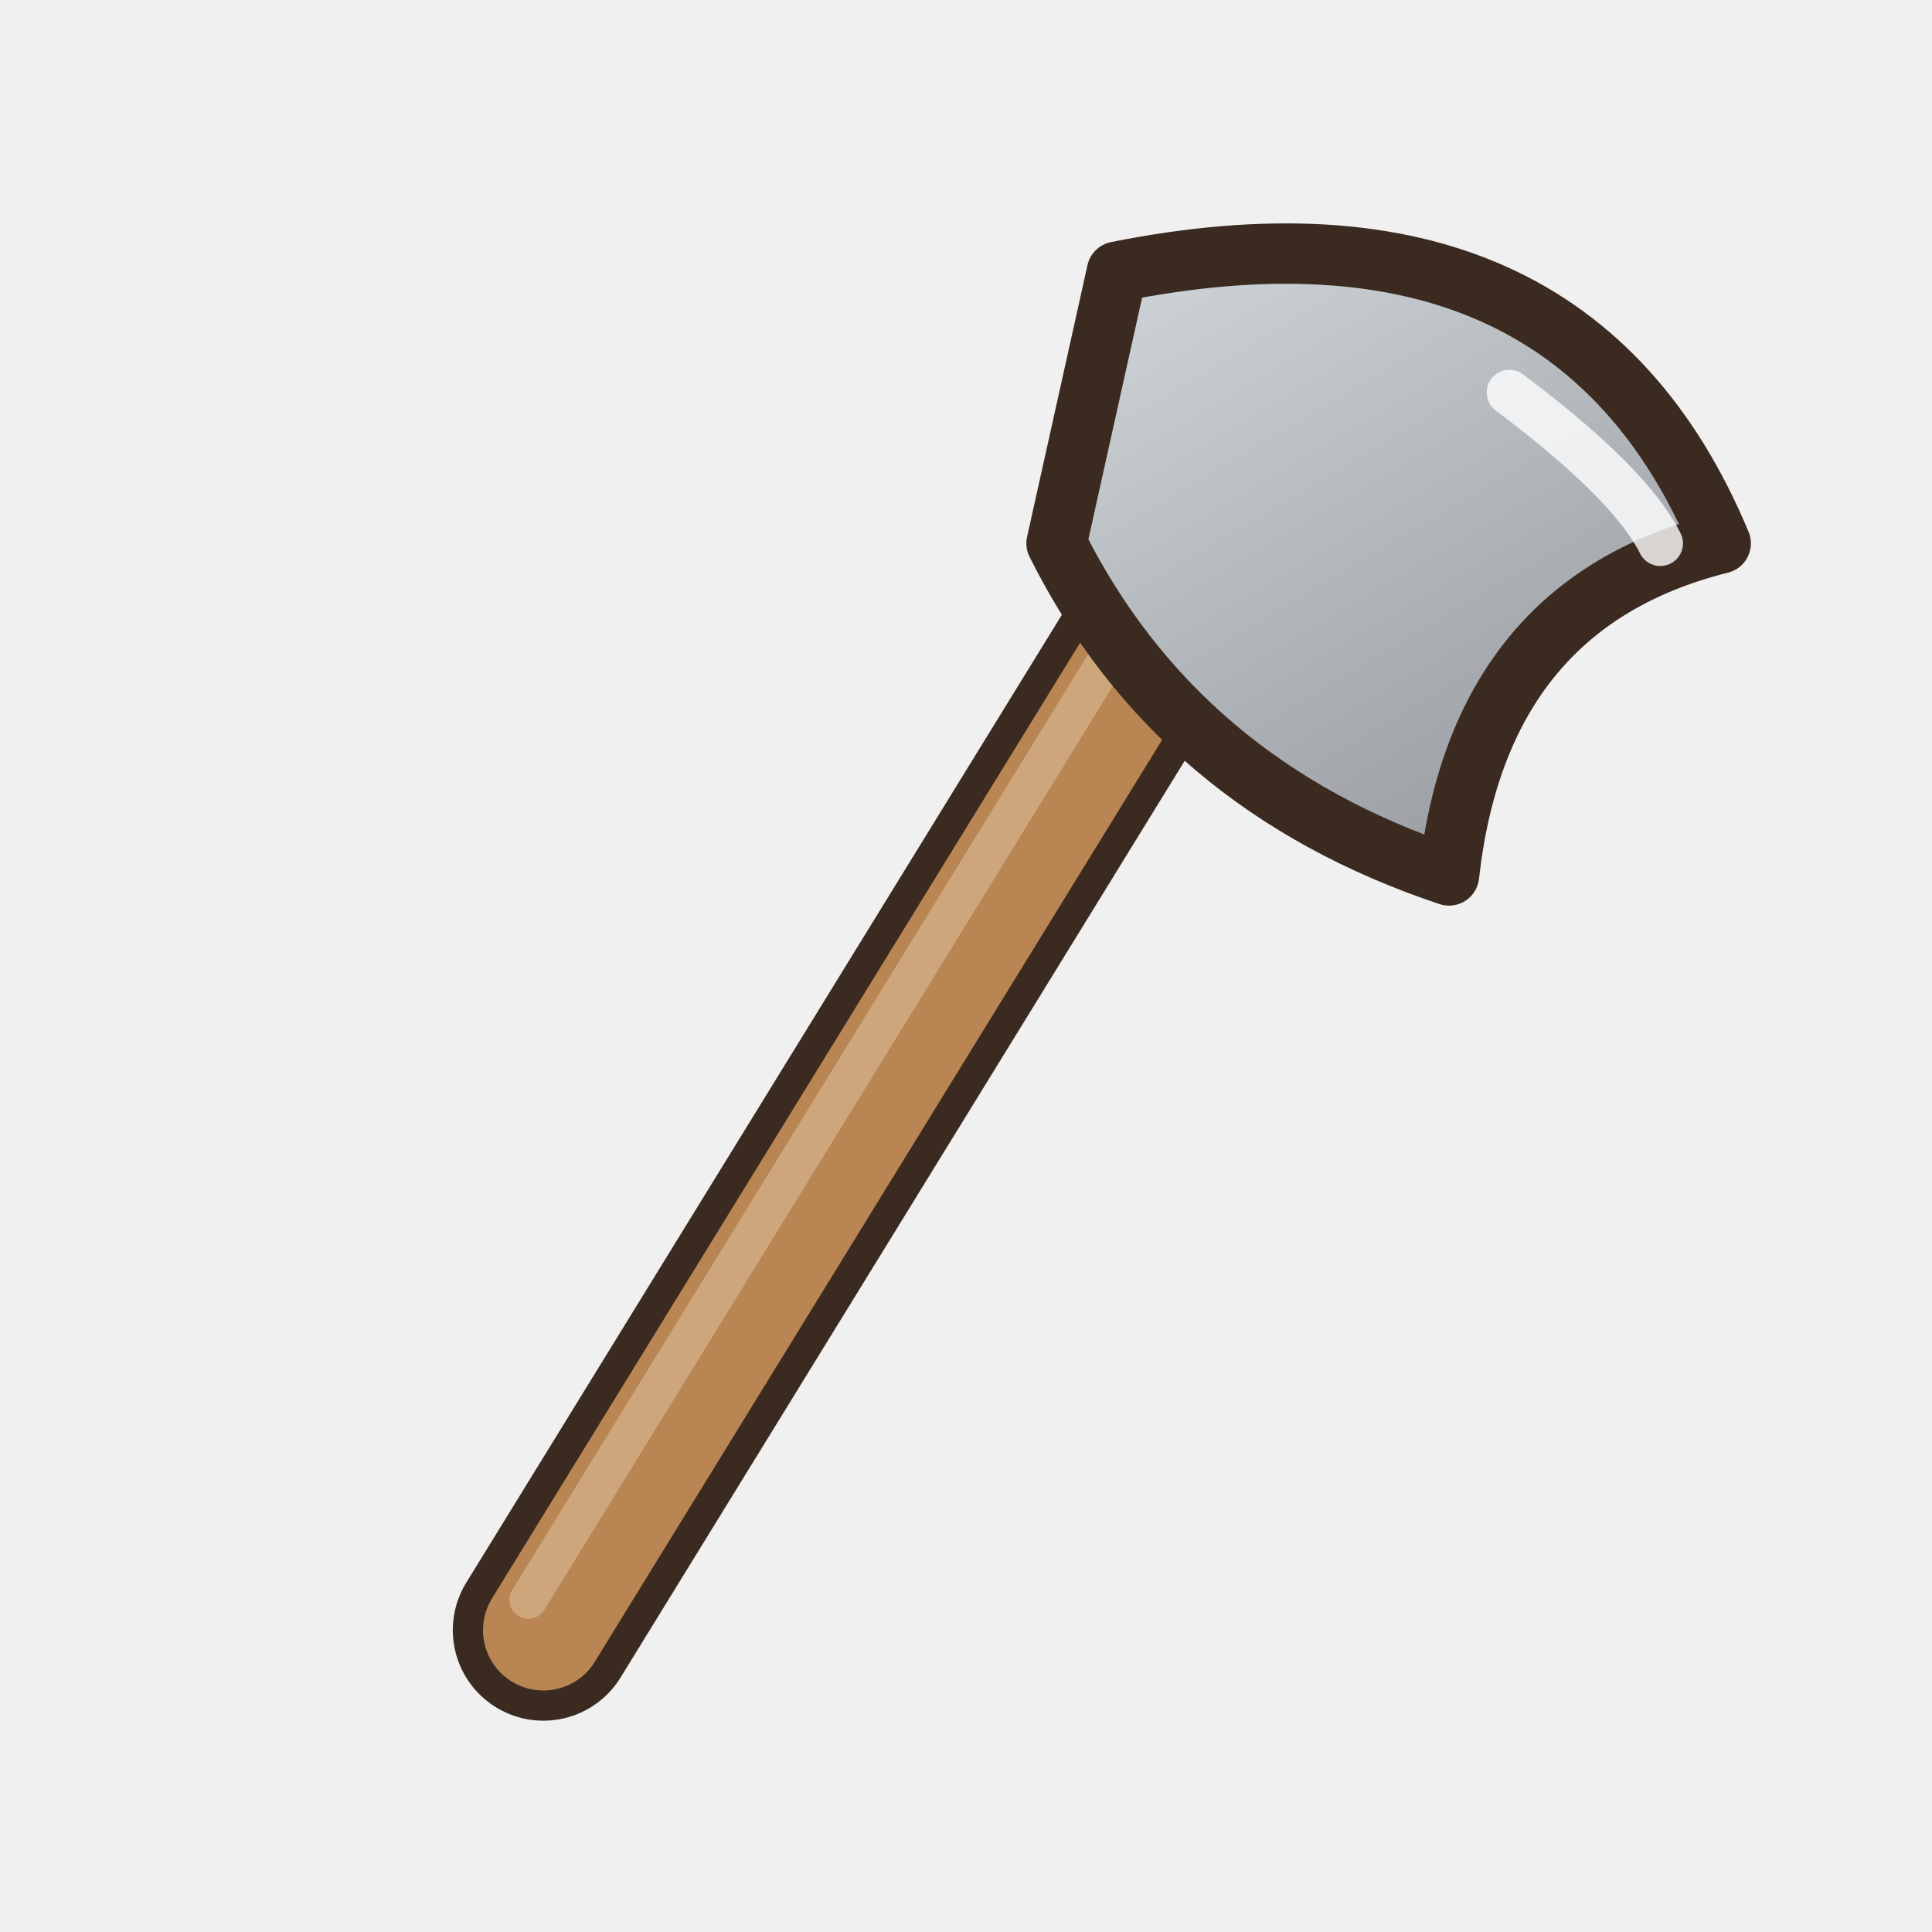
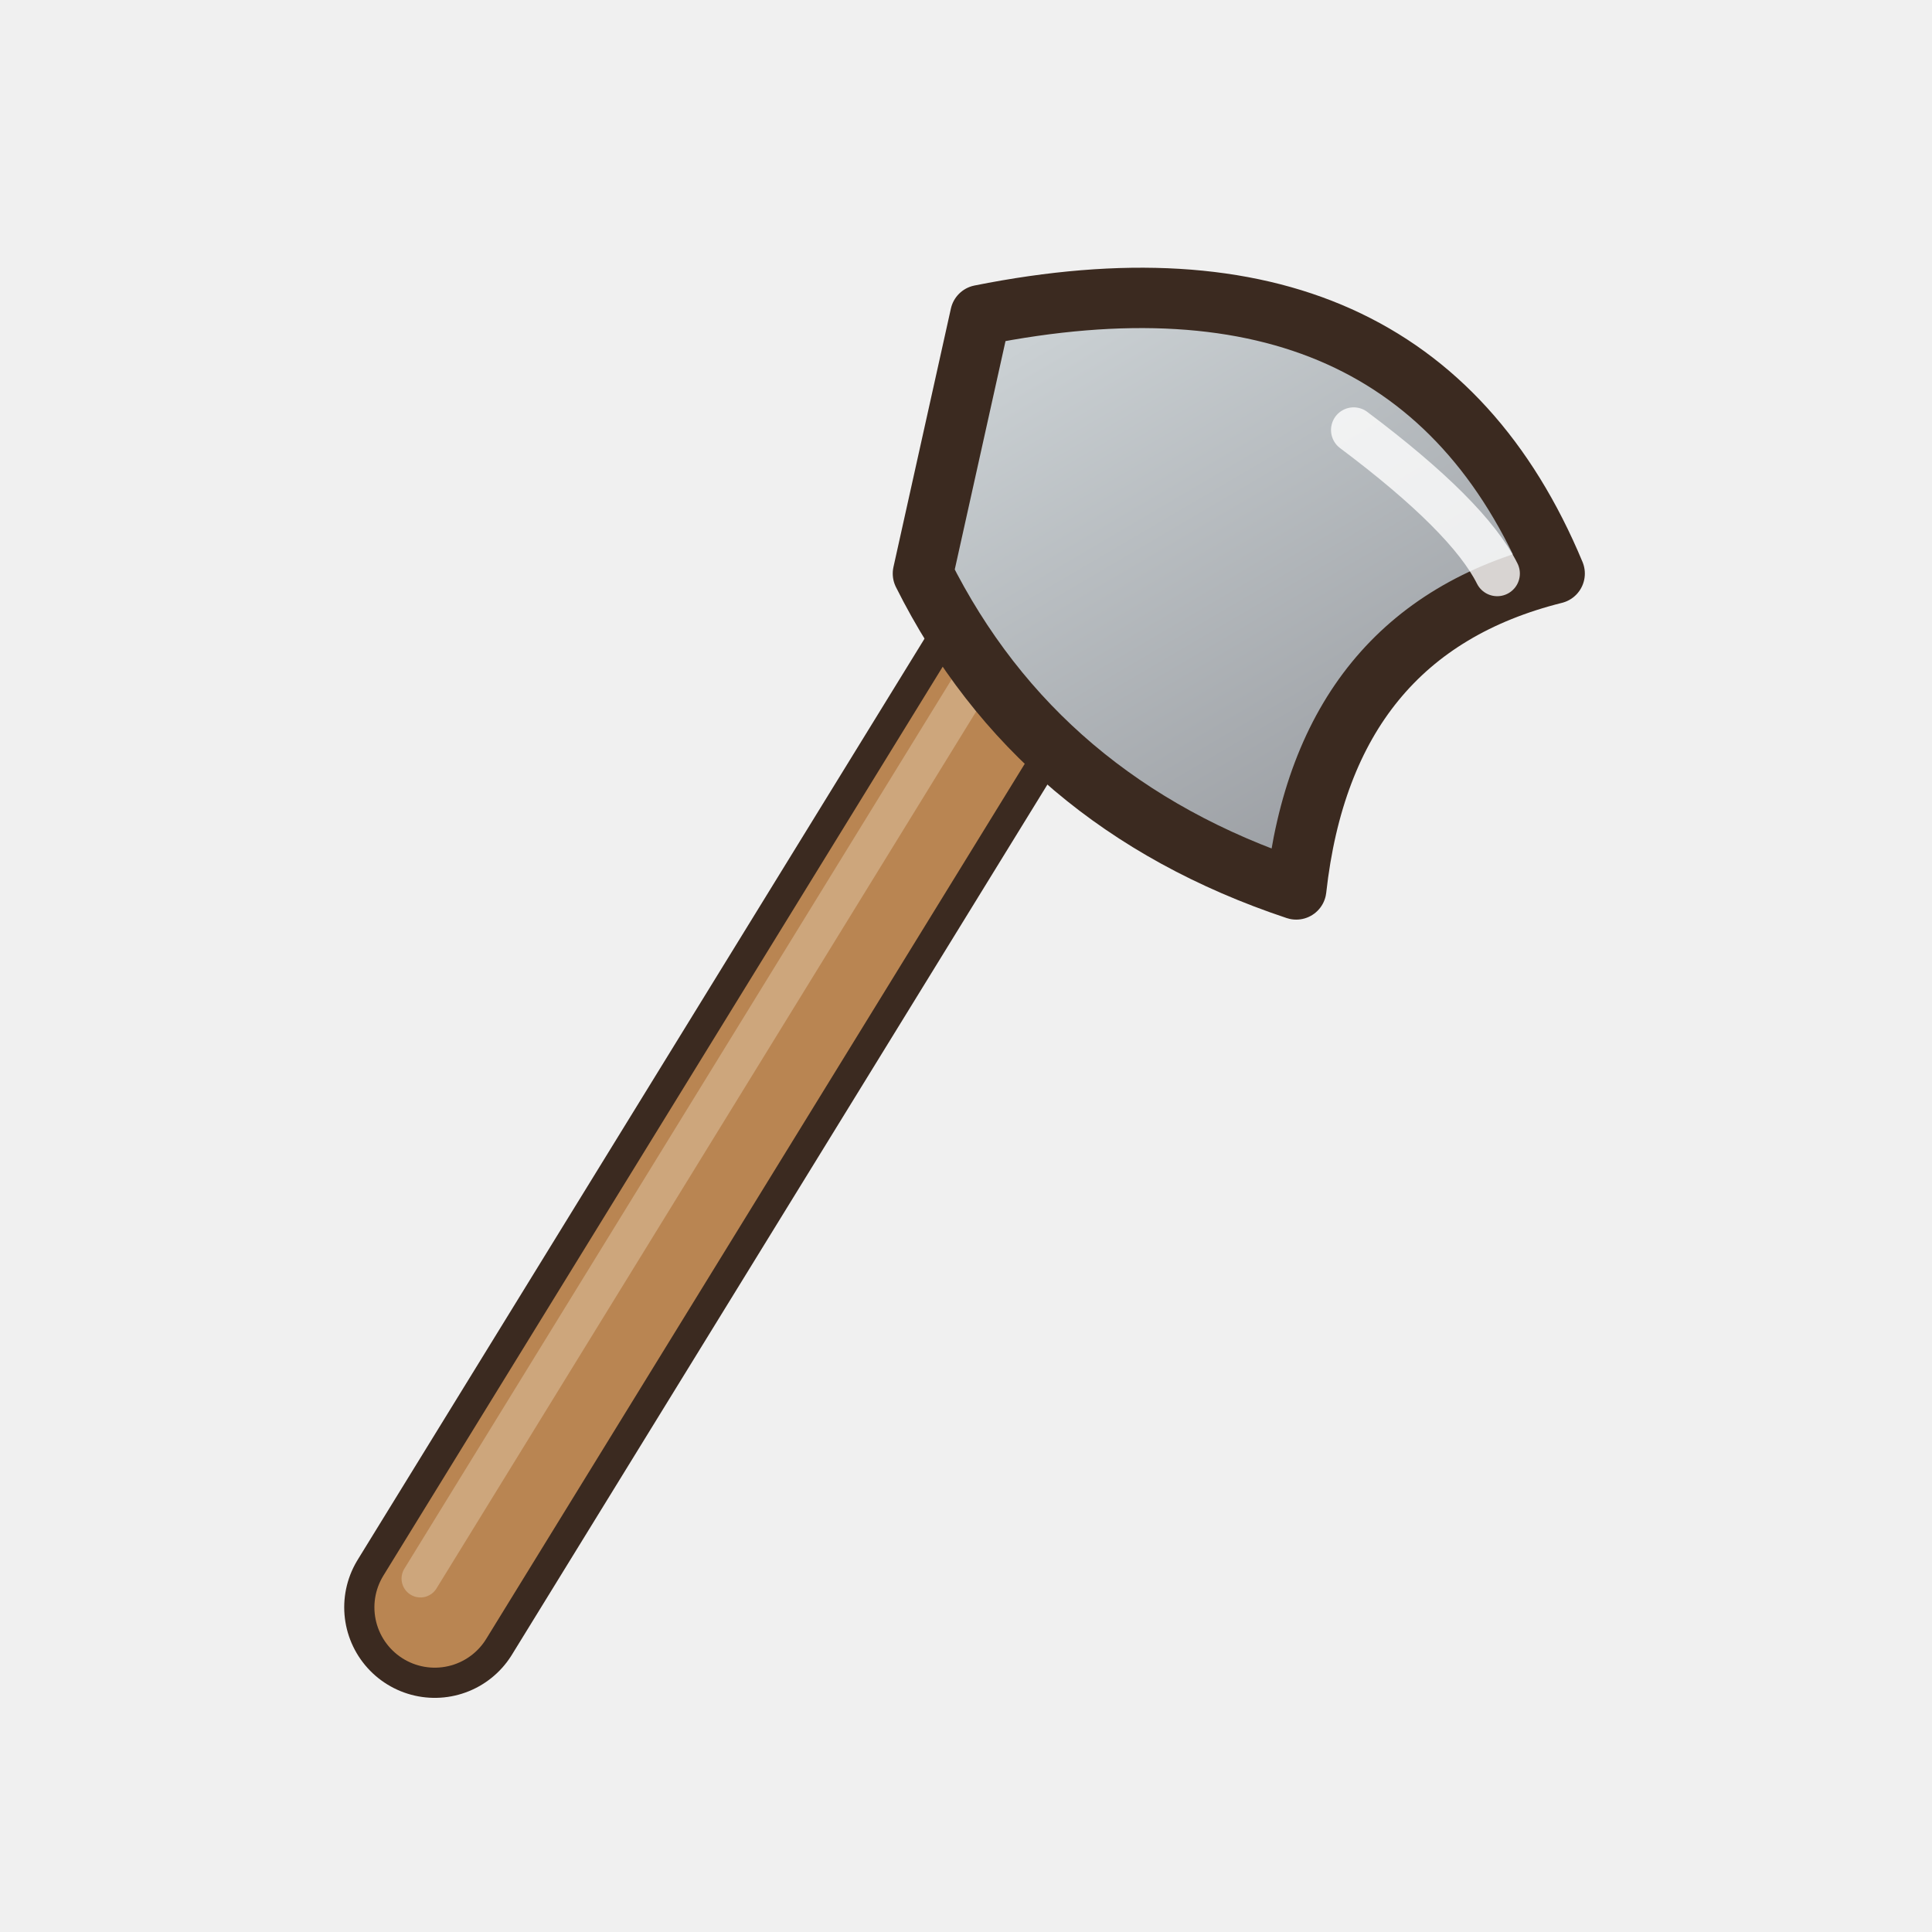
<svg xmlns="http://www.w3.org/2000/svg" width="128" height="128" viewBox="0 0 128 128">
  <defs>
    <linearGradient id="g0" x1="0.2" y1="0.05" x2="0.8" y2="1">
      <stop offset="0" stop-color="#cad0d3" />
      <stop offset="1" stop-color="#95989d" />
    </linearGradient>
  </defs>
-   <path d="M36 108L84 30" fill="none" stroke="#3b2a20" stroke-width="12" stroke-linecap="round" stroke-linejoin="round" />
-   <path d="M36 108L84 30" fill="none" stroke="#b98552" stroke-width="8" stroke-linecap="round" stroke-linejoin="round" />
-   <path d="M35 106L83 28" fill="none" stroke="#d5b38e" stroke-width="2.5" stroke-linecap="round" stroke-linejoin="round" opacity="0.7" />
-   <path d="M74 18q30 -6 40 18q-16 4 -18 22q-18 -6 -26 -22z" fill="url(#g0)" stroke="#3b2a20" stroke-width="4" stroke-linejoin="round" />
-   <path d="M100 26q8 6 10 10" fill="none" stroke="#ffffff" stroke-width="3" stroke-linecap="round" stroke-linejoin="round" opacity="0.8" />
+   <g transform="translate(-5.439023 3.756097) scale(0.9512195)">
+     <path d="M36 108L84 30" fill="none" stroke="#3b2a20" stroke-width="12.615" stroke-linecap="round" stroke-linejoin="round" />
+     <path d="M36 108L84 30" fill="none" stroke="#b98552" stroke-width="8.41" stroke-linecap="round" stroke-linejoin="round" />
+     <path d="M35 106L83 28" fill="none" stroke="#d5b38e" stroke-width="2.628" stroke-linecap="round" stroke-linejoin="round" opacity="0.7" />
+     <path d="M74 18q30 -6 40 18q-16 4 -18 22q-18 -6 -26 -22z" fill="url(#g0)" stroke="#3b2a20" stroke-width="4.205" stroke-linejoin="round" />
+     <path d="M100 26q8 6 10 10" fill="none" stroke="#ffffff" stroke-width="3.154" stroke-linecap="round" stroke-linejoin="round" opacity="0.8" />
+   </g>
</svg>
